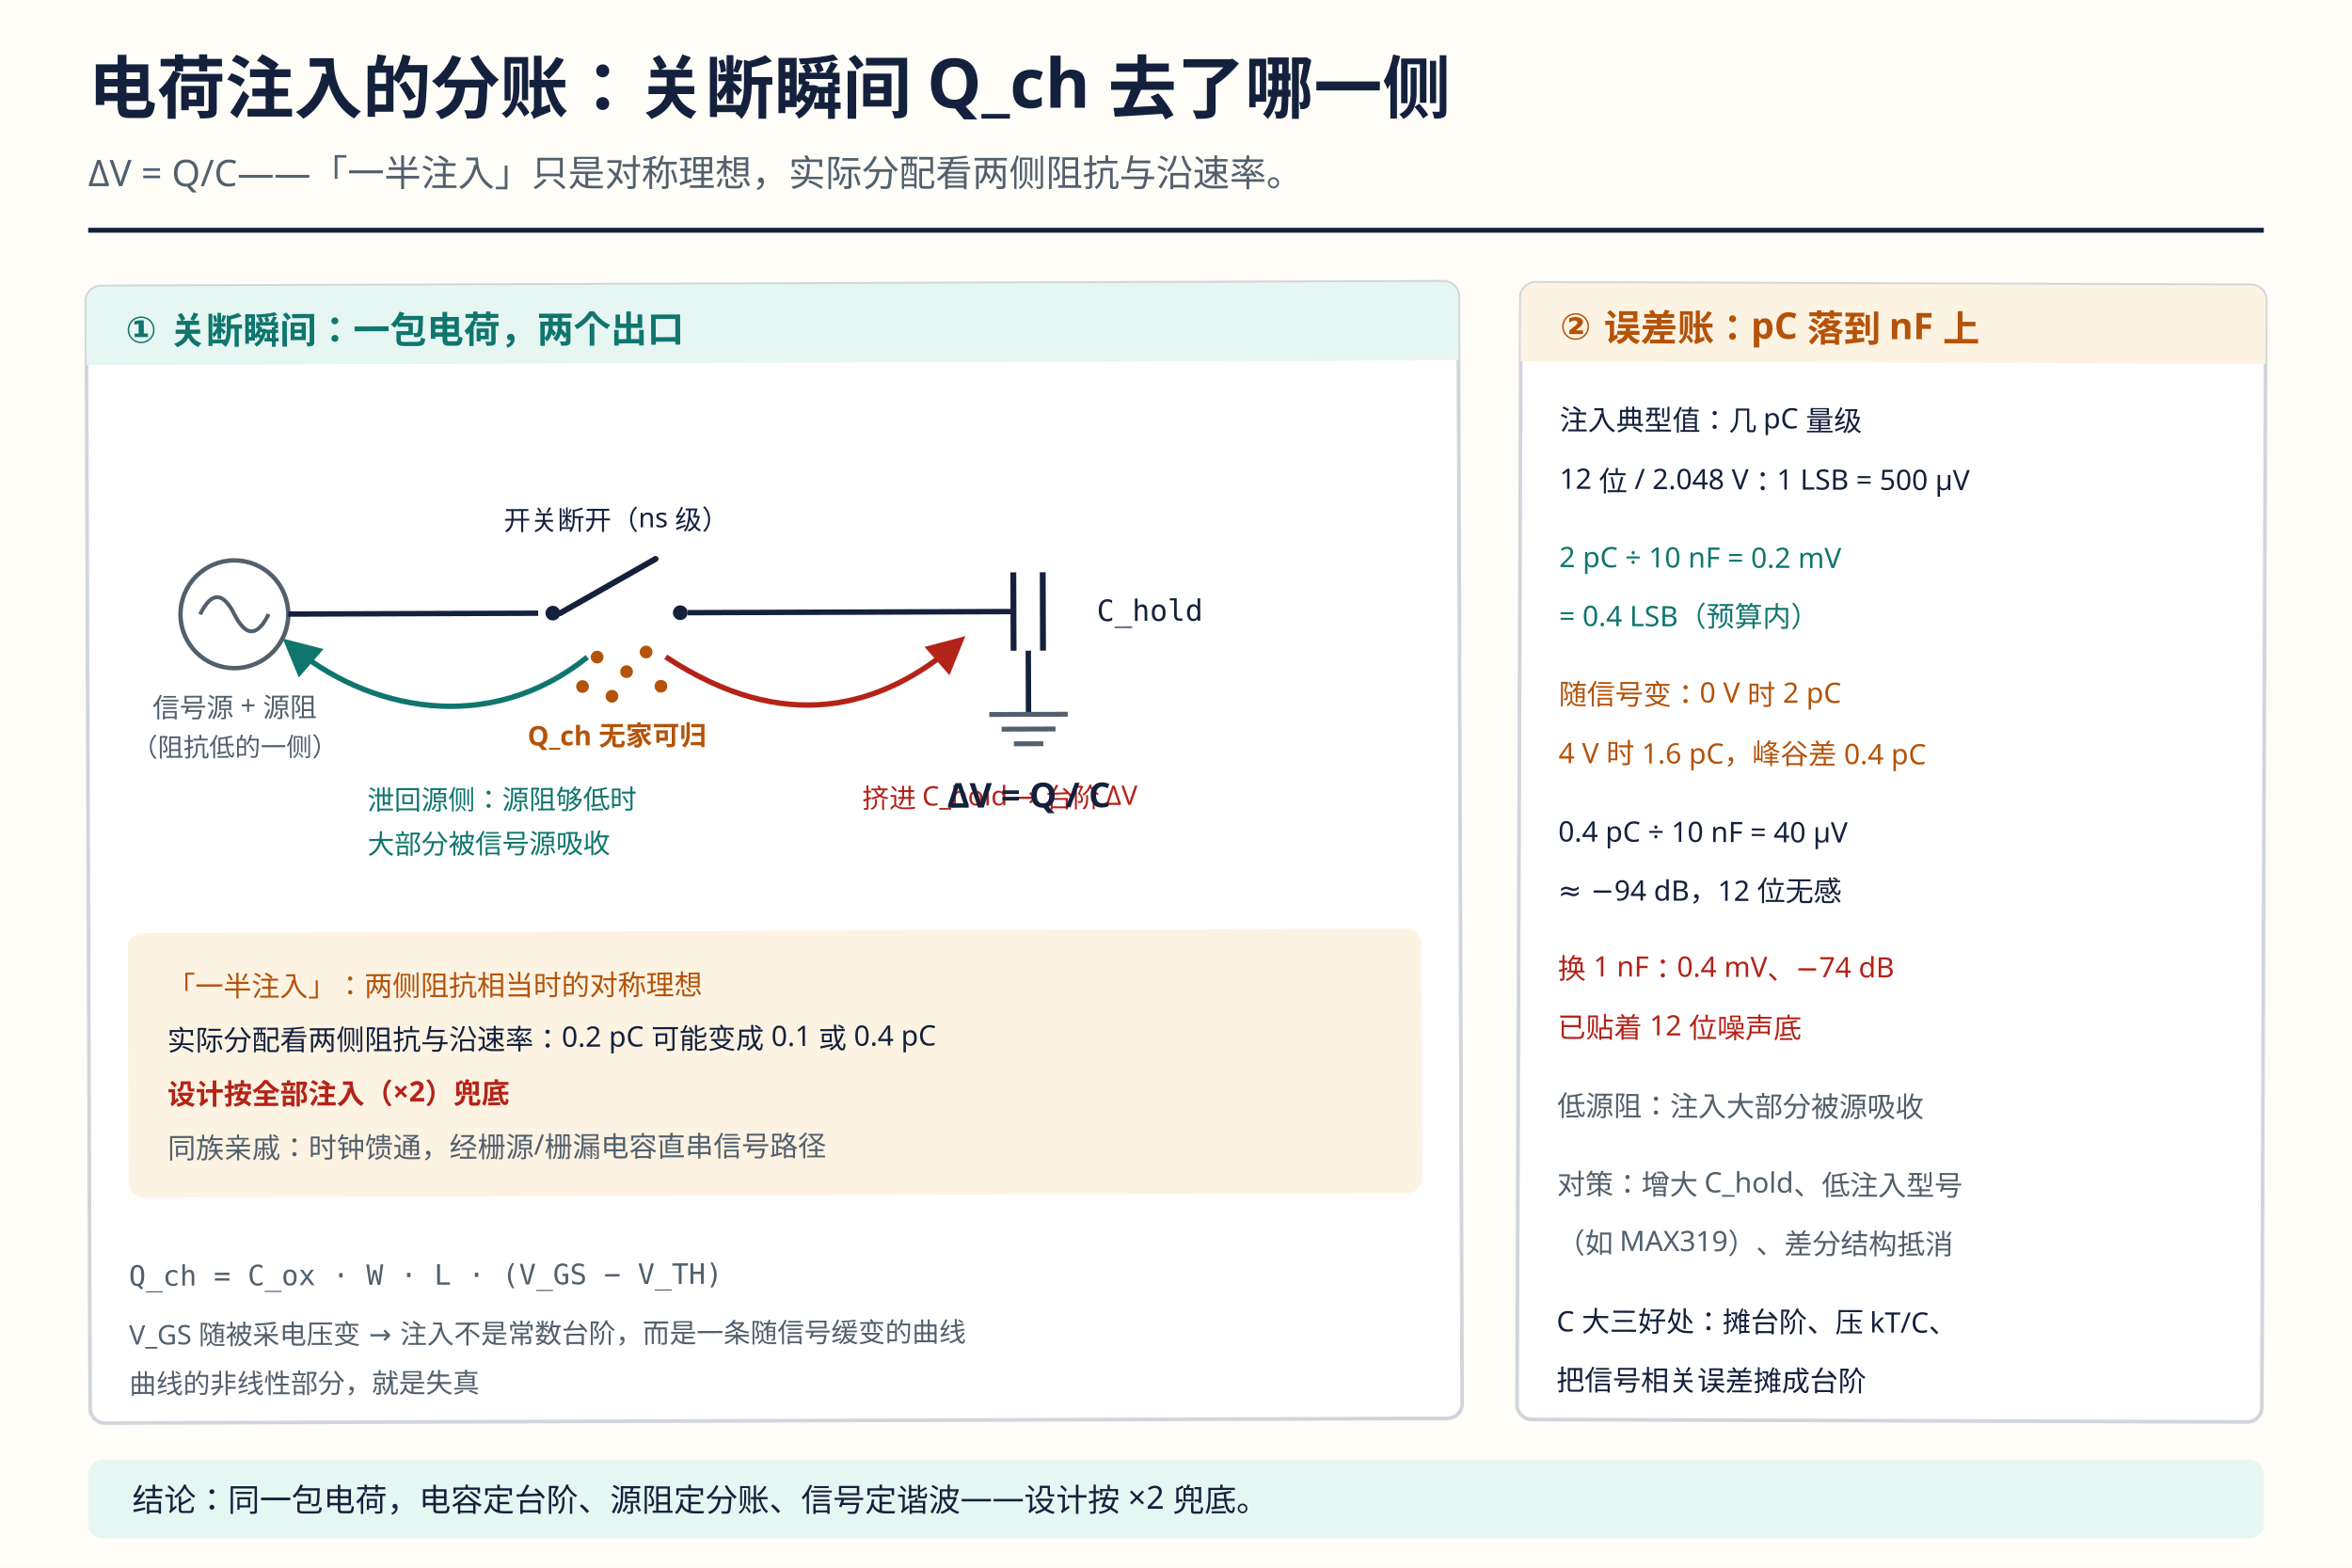
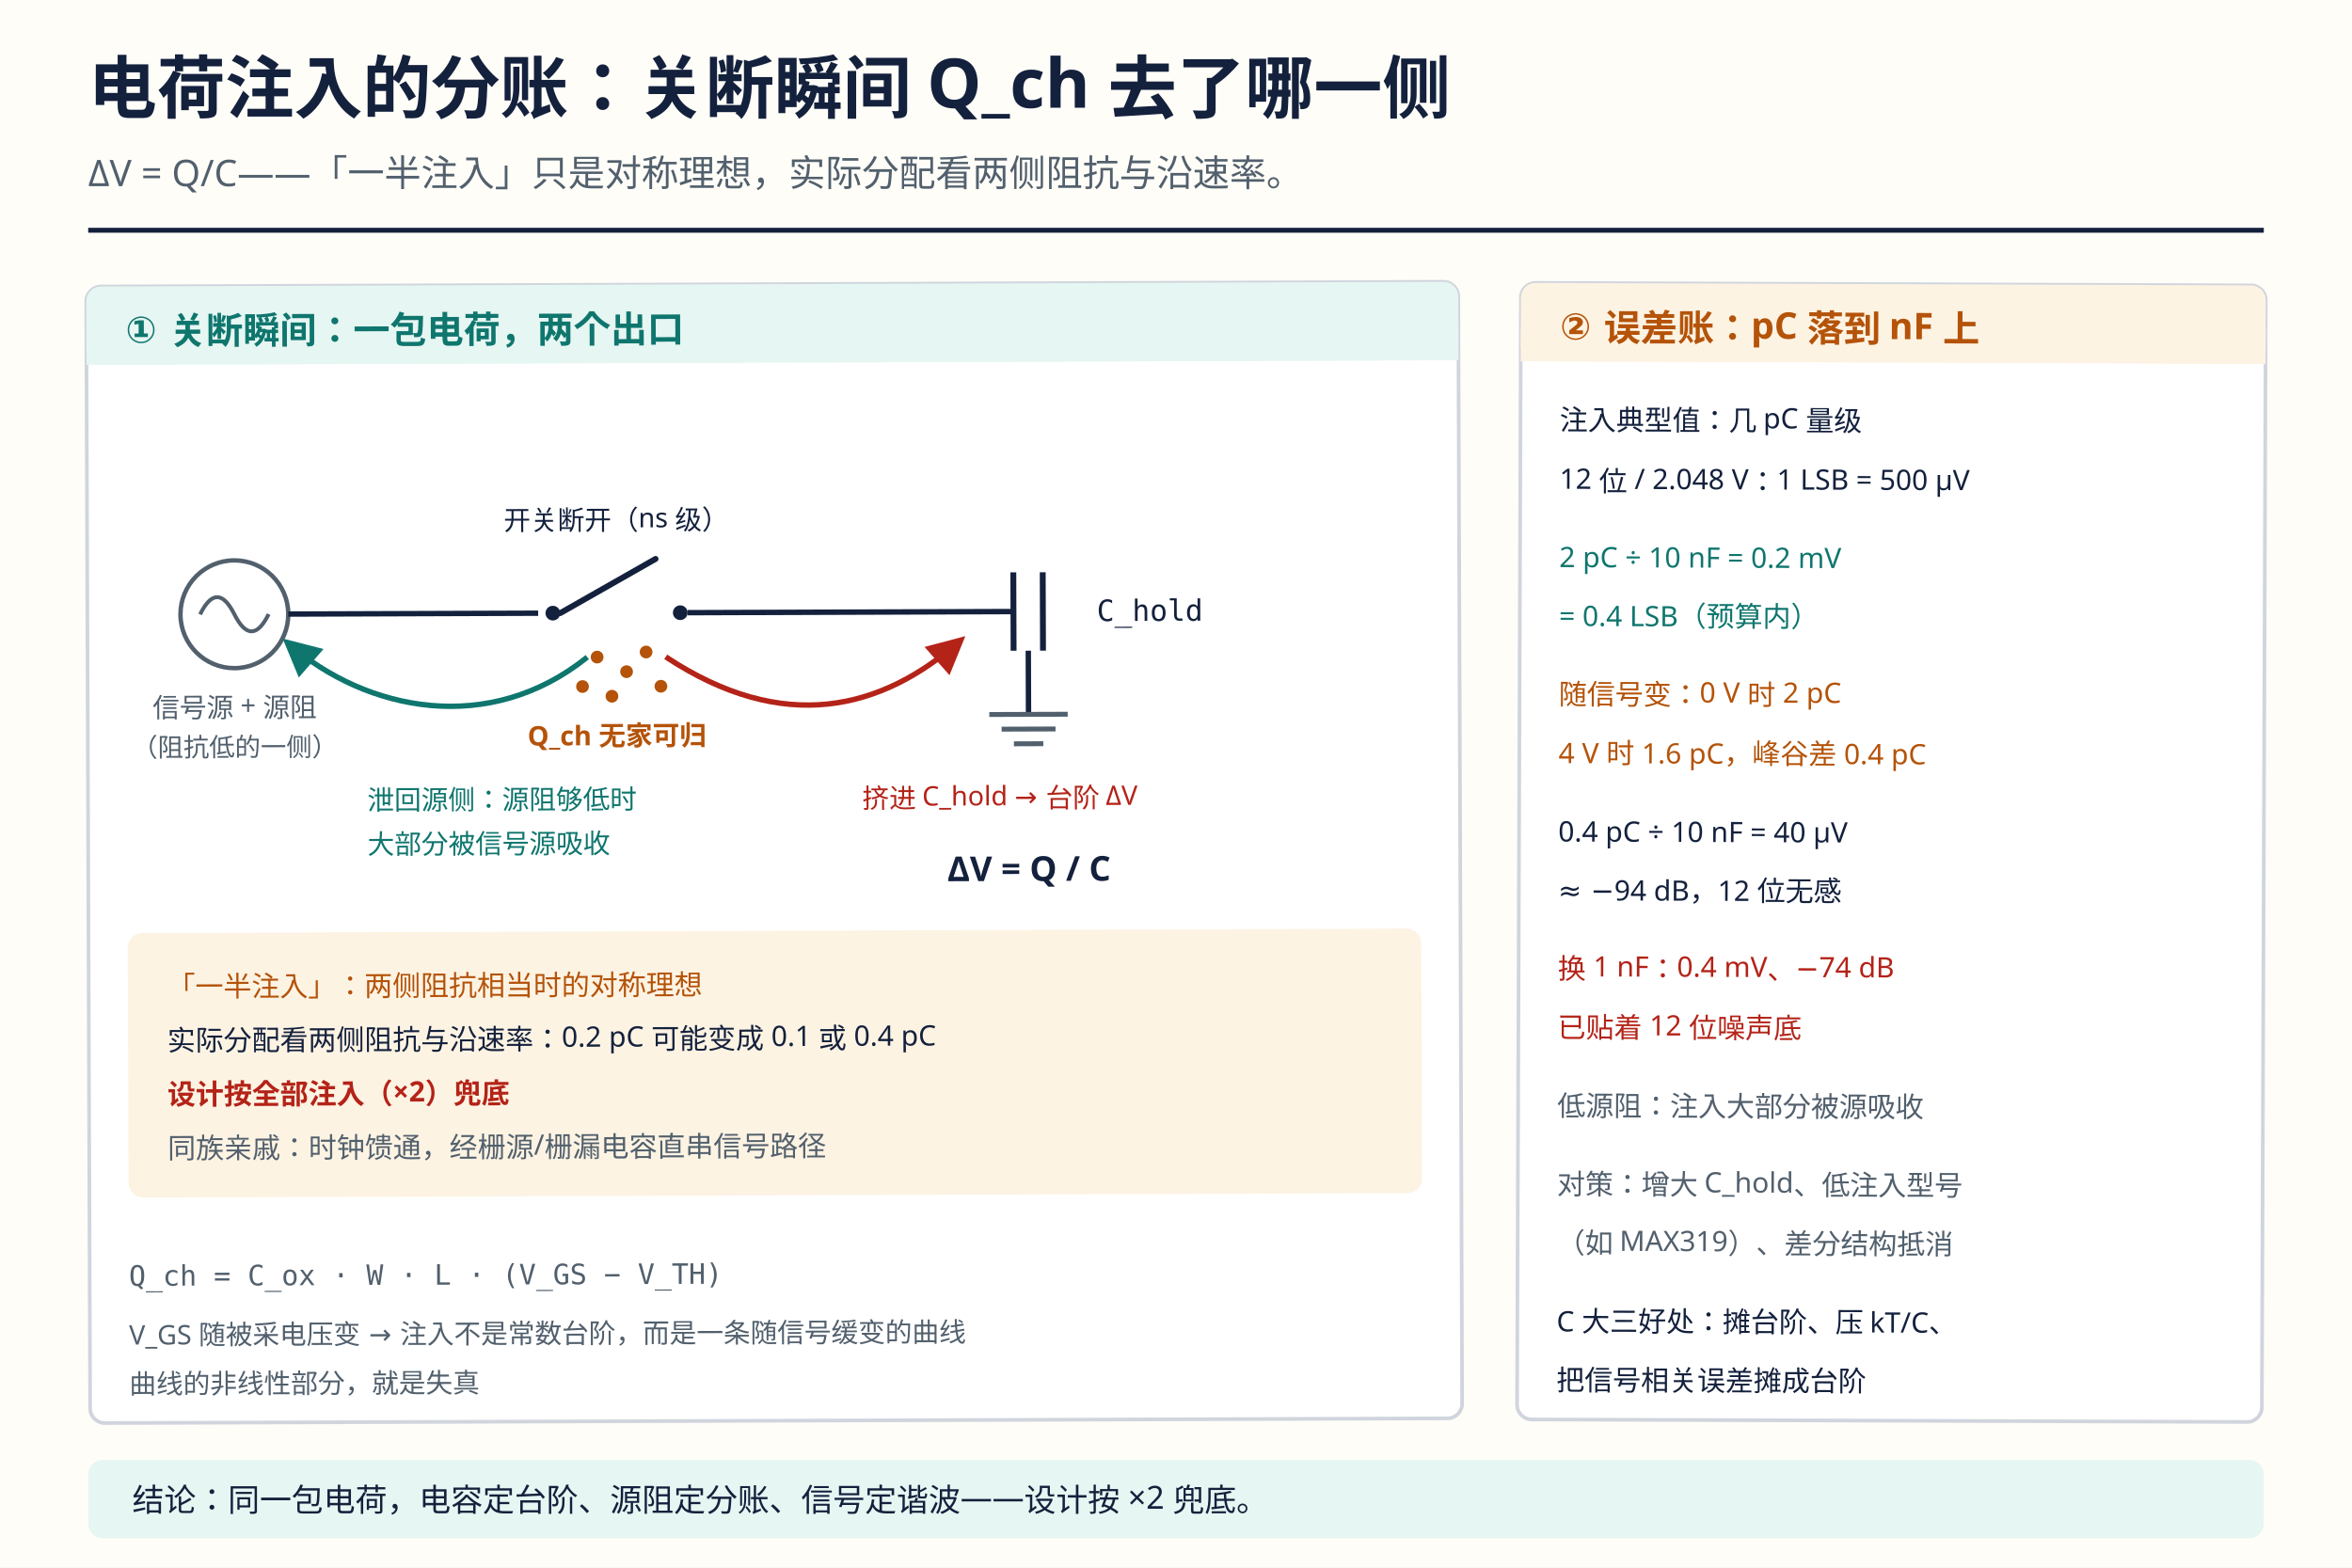
<svg xmlns="http://www.w3.org/2000/svg" viewBox="0 0 960 640" role="img" aria-labelledby="figTitle figDesc">
  <rect width="960" height="640" fill="#fffdf8" />
  <defs>
    <marker id="arrI" viewBox="0 0 10 10" refX="8" refY="5" markerWidth="7" markerHeight="7" orient="auto-start-reverse">
      <path d="M0 0 L10 5 L0 10 z" fill="#14213d" />
    </marker>
    <marker id="arrT" viewBox="0 0 10 10" refX="8" refY="5" markerWidth="7" markerHeight="7" orient="auto-start-reverse">
      <path d="M0 0 L10 5 L0 10 z" fill="#0f766e" />
    </marker>
    <marker id="arrR" viewBox="0 0 10 10" refX="8" refY="5" markerWidth="7" markerHeight="7" orient="auto-start-reverse">
      <path d="M0 0 L10 5 L0 10 z" fill="#b42318" />
    </marker>
    <marker id="arrG" viewBox="0 0 10 10" refX="8" refY="5" markerWidth="7" markerHeight="7" orient="auto-start-reverse">
      <path d="M0 0 L10 5 L0 10 z" fill="#52606d" />
    </marker>
  </defs>
  <text x="36" y="46" font-family="'Book Sans','Noto Sans SC',sans-serif" font-size="28" font-weight="700" fill="#14213d">电荷注入的分账：关断瞬间 Q_ch 去了哪一侧</text>
  <text x="36" y="76" font-family="'Book Sans','Noto Sans SC',sans-serif" font-size="15" fill="#52606d">ΔV = Q/C——「一半注入」只是对称理想，实际分配看两侧阻抗与沿速率。</text>
  <line x1="36" y1="94" x2="924" y2="94" stroke="#14213d" stroke-width="2" />
  <g transform="rotate(-0.2 316 348)">
    <rect x="36" y="116" width="560" height="464" rx="6" fill="#ffffff" stroke="#d0d5dd" stroke-width="1.5" />
    <rect x="36" y="116" width="560" height="32" rx="6" fill="#e6f6f2" />
    <rect x="36" y="134" width="560" height="14" fill="#e6f6f2" />
    <text x="52" y="139" font-family="'Book Sans','Noto Sans SC',sans-serif" font-size="15" font-weight="700" fill="#0f766e">① 关断瞬间：一包电荷，两个出口</text>
    <circle cx="96" cy="250" r="22" fill="#ffffff" stroke="#52606d" stroke-width="1.8" />
    <path d="M 82 250 Q 89 236 96 250 Q 103 264 110 250" fill="none" stroke="#52606d" stroke-width="1.6" />
    <text x="96" y="292" text-anchor="middle" font-family="'Book Sans','Noto Sans SC',sans-serif" font-size="11" fill="#52606d">信号源 + 源阻</text>
    <text x="96" y="308" text-anchor="middle" font-family="'Book Sans','Noto Sans SC',sans-serif" font-size="10.5" fill="#52606d">（阻抗低的一侧）</text>
    <line x1="118" y1="250" x2="220" y2="250" stroke="#14213d" stroke-width="2.2" />
    <circle cx="226" cy="250" r="3" fill="#14213d" />
    <line x1="229" y1="250" x2="268" y2="228" stroke="#14213d" stroke-width="2.4" stroke-linecap="round" />
    <circle cx="278" cy="250" r="3" fill="#14213d" />
    <text x="252" y="216" text-anchor="middle" font-family="'Book Sans','Noto Sans SC',sans-serif" font-size="11" fill="#14213d">开关断开（ns 级）</text>
    <circle cx="244" cy="268" r="2.6" fill="#b45309" />
    <circle cx="256" cy="274" r="2.6" fill="#b45309" />
    <circle cx="250" cy="284" r="2.6" fill="#b45309" />
    <circle cx="264" cy="266" r="2.6" fill="#b45309" />
    <circle cx="270" cy="280" r="2.6" fill="#b45309" />
    <circle cx="238" cy="280" r="2.6" fill="#b45309" />
    <text x="252" y="304" text-anchor="middle" font-family="'Book Sans','Noto Sans SC',sans-serif" font-size="11" font-weight="700" fill="#b45309">Q_ch 无家可归</text>
    <path d="M 240 268 C 200 300 150 290 118 262" fill="none" stroke="#0f766e" stroke-width="2.2" marker-end="url(#arrT)" />
    <text x="150" y="330" font-family="'Book Sans','Noto Sans SC',sans-serif" font-size="11" fill="#0f766e">泄回源侧：源阻够低时</text>
    <text x="150" y="348" font-family="'Book Sans','Noto Sans SC',sans-serif" font-size="11" fill="#0f766e">大部分被信号源吸收</text>
    <path d="M 272 268 C 320 300 360 290 392 262" fill="none" stroke="#b42318" stroke-width="2.2" marker-end="url(#arrR)" />
    <text x="352" y="330" font-family="'Book Sans','Noto Sans SC',sans-serif" font-size="11" fill="#b42318">挤进 C_hold → 台阶 ΔV</text>
    <line x1="281" y1="250" x2="414" y2="250" stroke="#14213d" stroke-width="2.2" />
    <line x1="414" y1="234" x2="414" y2="266" stroke="#14213d" stroke-width="2.4" />
    <line x1="426" y1="234" x2="426" y2="266" stroke="#14213d" stroke-width="2.4" />
    <line x1="420" y1="266" x2="420" y2="292" stroke="#14213d" stroke-width="2.2" />
    <line x1="404" y1="292" x2="436" y2="292" stroke="#52606d" stroke-width="2" />
    <line x1="409" y1="298" x2="431" y2="298" stroke="#52606d" stroke-width="2" />
    <line x1="414" y1="304" x2="426" y2="304" stroke="#52606d" stroke-width="2" />
    <text x="448" y="254" font-family="'Book Mono',monospace" font-size="12" fill="#14213d">C_hold</text>
-     <text x="420" y="330" text-anchor="middle" font-family="'Book Sans','Noto Sans SC',sans-serif" font-size="14" font-weight="700" fill="#14213d">ΔV = Q / C</text>
+     <text x="420" y="360" text-anchor="middle" font-family="'Book Sans','Noto Sans SC',sans-serif" font-size="14" font-weight="700" fill="#14213d">ΔV = Q / C</text>
    <rect x="52" y="380" width="528" height="108" rx="6" fill="#fdf3e3" />
    <text x="68" y="406" font-family="'Book Sans','Noto Sans SC',sans-serif" font-size="11.5" fill="#b45309">「一半注入」：两侧阻抗相当时的对称理想</text>
    <text x="68" y="428" font-family="'Book Sans','Noto Sans SC',sans-serif" font-size="11.5" fill="#14213d">实际分配看两侧阻抗与沿速率：0.2 pC 可能变成 0.1 或 0.4 pC</text>
    <text x="68" y="450" font-family="'Book Sans','Noto Sans SC',sans-serif" font-size="11.5" font-weight="700" fill="#b42318">设计按全部注入（×2）兜底</text>
    <text x="68" y="472" font-family="'Book Sans','Noto Sans SC',sans-serif" font-size="11.5" fill="#52606d">同族亲戚：时钟馈通，经栅源/栅漏电容直串信号路径</text>
    <text x="52" y="524" font-family="'Book Mono',monospace" font-size="11.5" fill="#52606d">Q_ch = C_ox · W · L · (V_GS − V_TH)</text>
    <text x="52" y="548" font-family="'Book Sans','Noto Sans SC',sans-serif" font-size="11" fill="#52606d">V_GS 随被采电压变 → 注入不是常数台阶，而是一条随信号缓变的曲线</text>
    <text x="52" y="568" font-family="'Book Sans','Noto Sans SC',sans-serif" font-size="11" fill="#52606d">曲线的非线性部分，就是失真</text>
  </g>
  <g transform="rotate(0.2 772 348)">
    <rect x="620" y="116" width="304" height="464" rx="6" fill="#ffffff" stroke="#d0d5dd" stroke-width="1.5" />
    <rect x="620" y="116" width="304" height="32" rx="6" fill="#fdf3e3" />
    <rect x="620" y="134" width="304" height="14" fill="#fdf3e3" />
    <text x="636" y="139" font-family="'Book Sans','Noto Sans SC',sans-serif" font-size="15" font-weight="700" fill="#b45309">② 误差账：pC 落到 nF 上</text>
    <text x="636" y="176" font-family="'Book Sans','Noto Sans SC',sans-serif" font-size="11.5" fill="#14213d">注入典型值：几 pC 量级</text>
    <text x="636" y="200" font-family="'Book Sans','Noto Sans SC',sans-serif" font-size="11.5" fill="#14213d">12 位 / 2.048 V：1 LSB = 500 µV</text>
    <text x="636" y="232" font-family="'Book Sans','Noto Sans SC',sans-serif" font-size="11.5" fill="#0f766e">2 pC ÷ 10 nF = 0.2 mV</text>
    <text x="636" y="256" font-family="'Book Sans','Noto Sans SC',sans-serif" font-size="11.5" fill="#0f766e">= 0.4 LSB（预算内）</text>
    <text x="636" y="288" font-family="'Book Sans','Noto Sans SC',sans-serif" font-size="11.5" fill="#b45309">随信号变：0 V 时 2 pC</text>
    <text x="636" y="312" font-family="'Book Sans','Noto Sans SC',sans-serif" font-size="11.5" fill="#b45309">4 V 时 1.6 pC，峰谷差 0.4 pC</text>
    <text x="636" y="344" font-family="'Book Sans','Noto Sans SC',sans-serif" font-size="11.5" fill="#14213d">0.4 pC ÷ 10 nF = 40 µV</text>
    <text x="636" y="368" font-family="'Book Sans','Noto Sans SC',sans-serif" font-size="11.5" fill="#14213d">≈ −94 dB，12 位无感</text>
    <text x="636" y="400" font-family="'Book Sans','Noto Sans SC',sans-serif" font-size="11.5" fill="#b42318">换 1 nF：0.4 mV、−74 dB</text>
    <text x="636" y="424" font-family="'Book Sans','Noto Sans SC',sans-serif" font-size="11.5" fill="#b42318">已贴着 12 位噪声底</text>
    <text x="636" y="456" font-family="'Book Sans','Noto Sans SC',sans-serif" font-size="11.5" fill="#52606d">低源阻：注入大部分被源吸收</text>
    <text x="636" y="488" font-family="'Book Sans','Noto Sans SC',sans-serif" font-size="11.5" fill="#52606d">对策：增大 C_hold、低注入型号</text>
    <text x="636" y="512" font-family="'Book Sans','Noto Sans SC',sans-serif" font-size="11.5" fill="#52606d">（如 MAX319）、差分结构抵消</text>
    <text x="636" y="544" font-family="'Book Sans','Noto Sans SC',sans-serif" font-size="11.5" fill="#14213d">C 大三好处：摊台阶、压 kT/C、</text>
    <text x="636" y="568" font-family="'Book Sans','Noto Sans SC',sans-serif" font-size="11.5" fill="#14213d">把信号相关误差摊成台阶</text>
  </g>
  <rect x="36" y="596" width="888" height="32" rx="6" fill="#e6f6f2" />
  <text x="54" y="617" font-family="'Book Sans','Noto Sans SC',sans-serif" font-size="13" fill="#14213d">结论：同一包电荷，电容定台阶、源阻定分账、信号定谐波——设计按 ×2 兜底。</text>
</svg>
